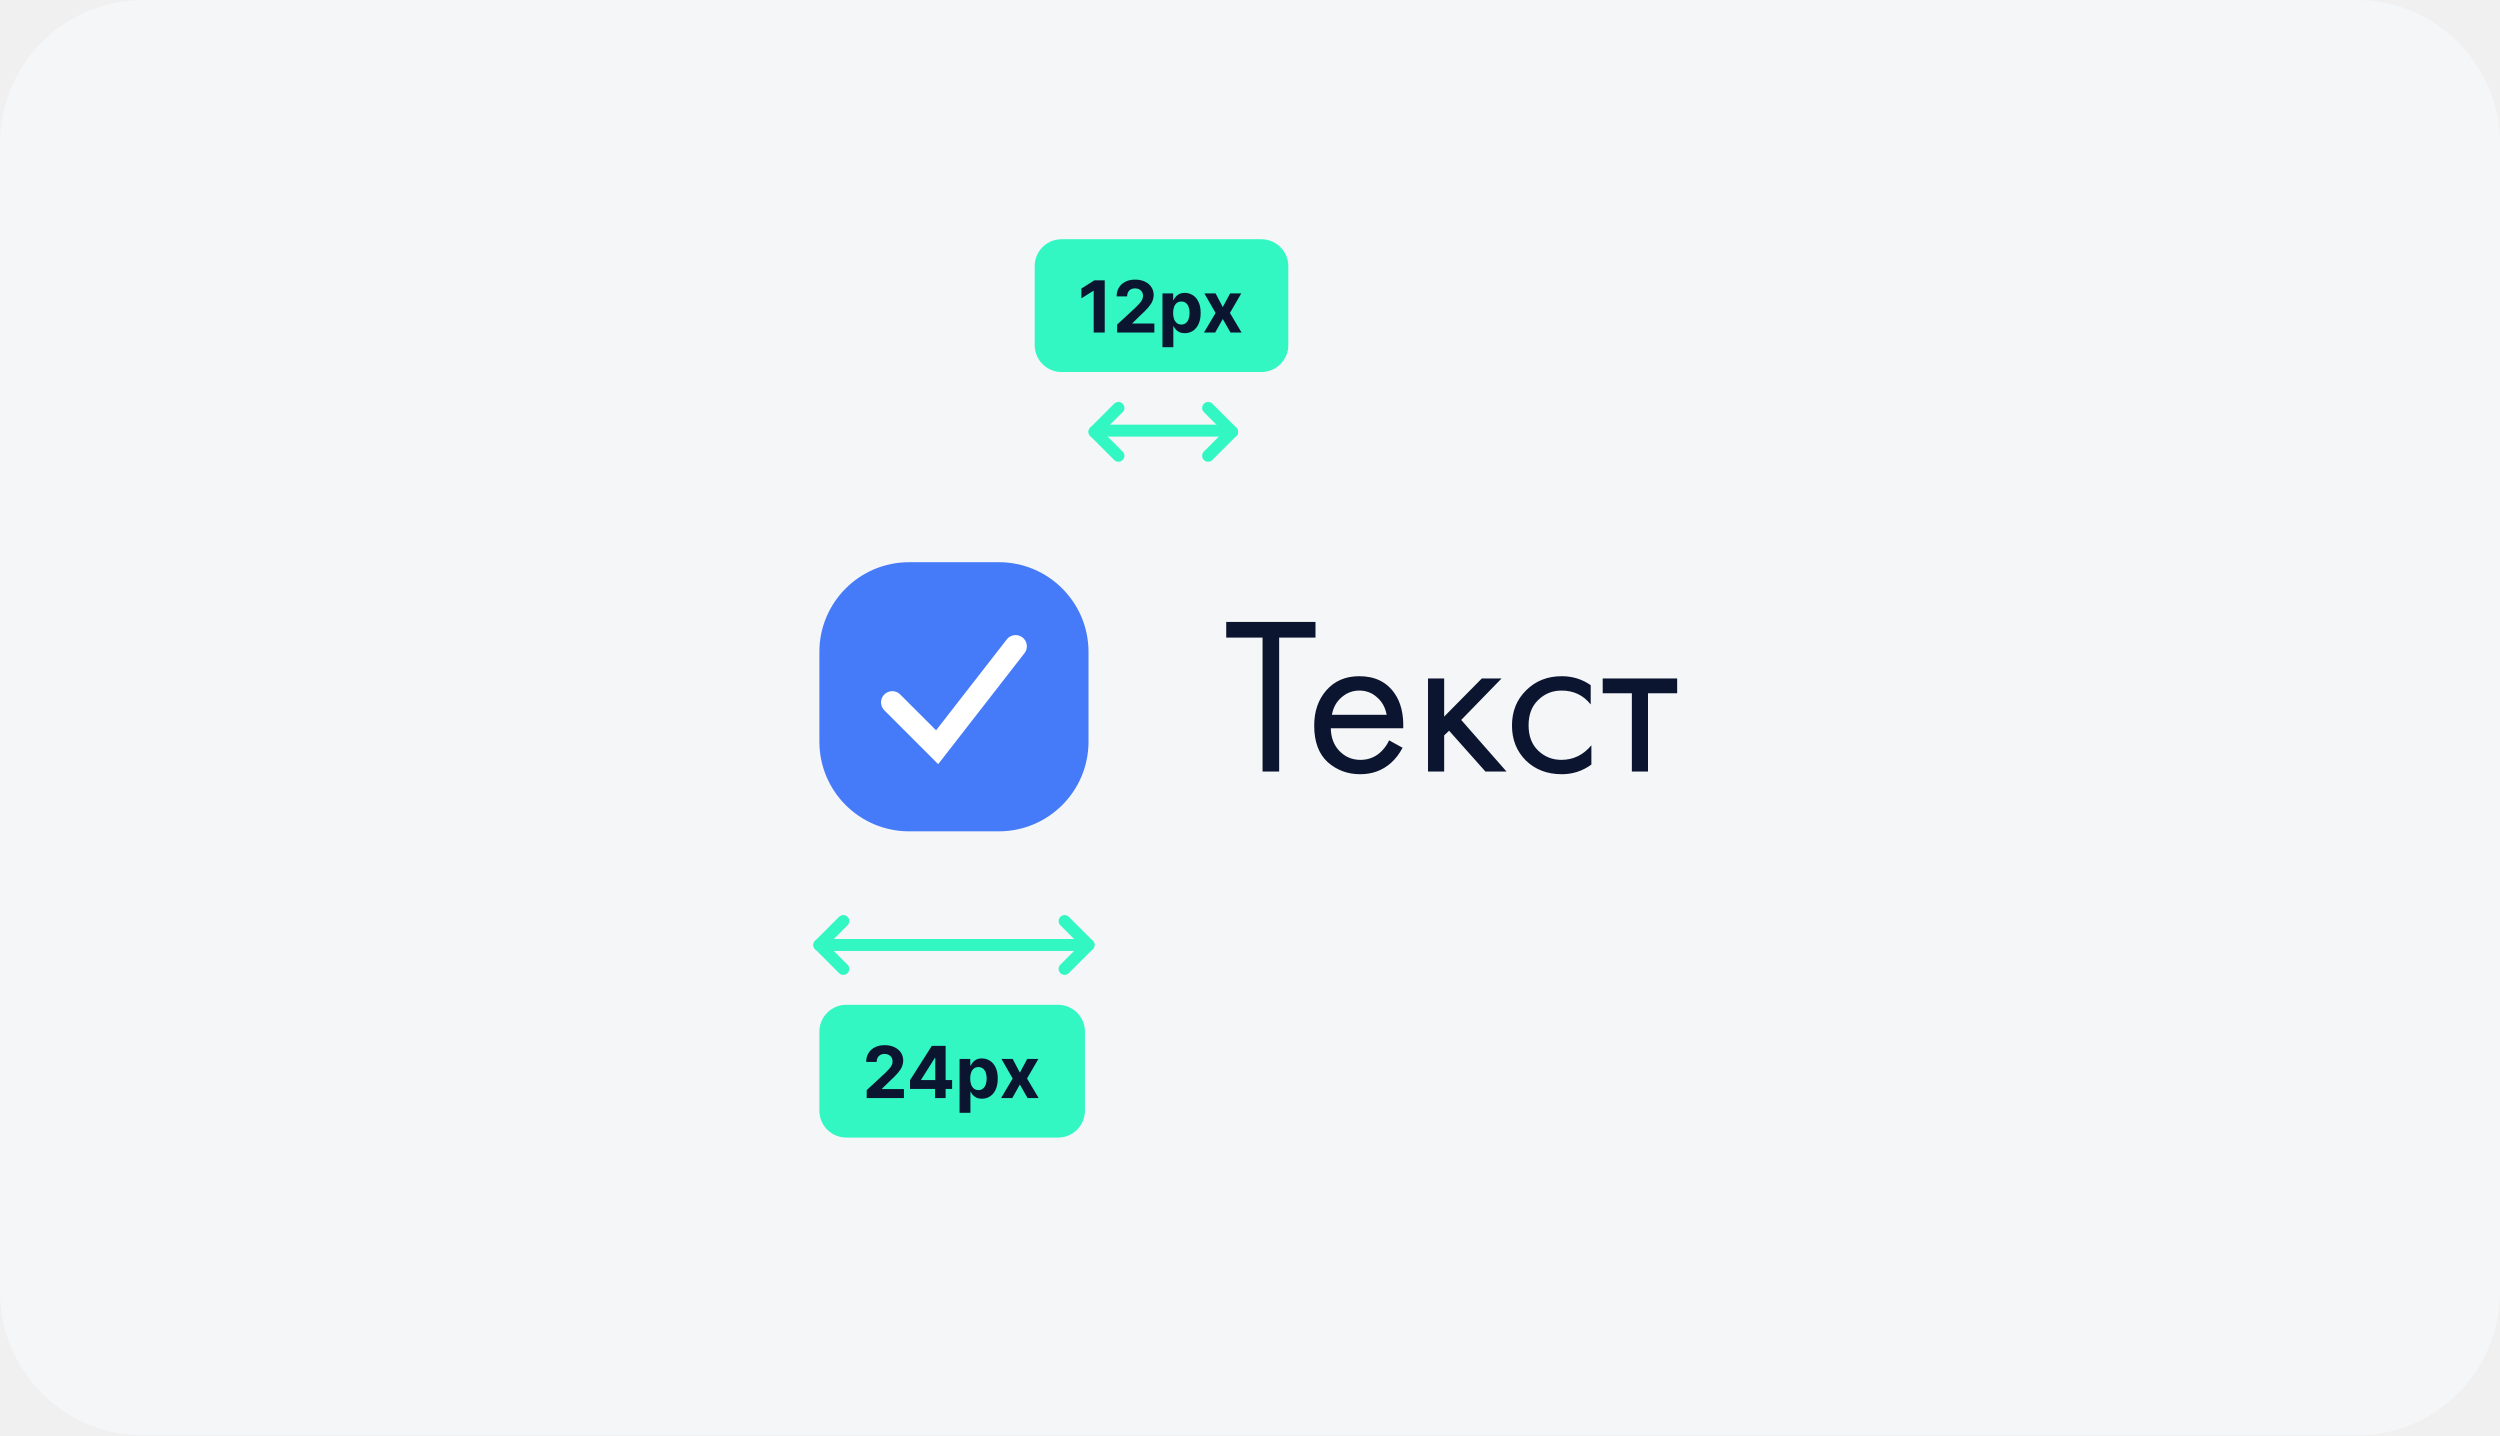
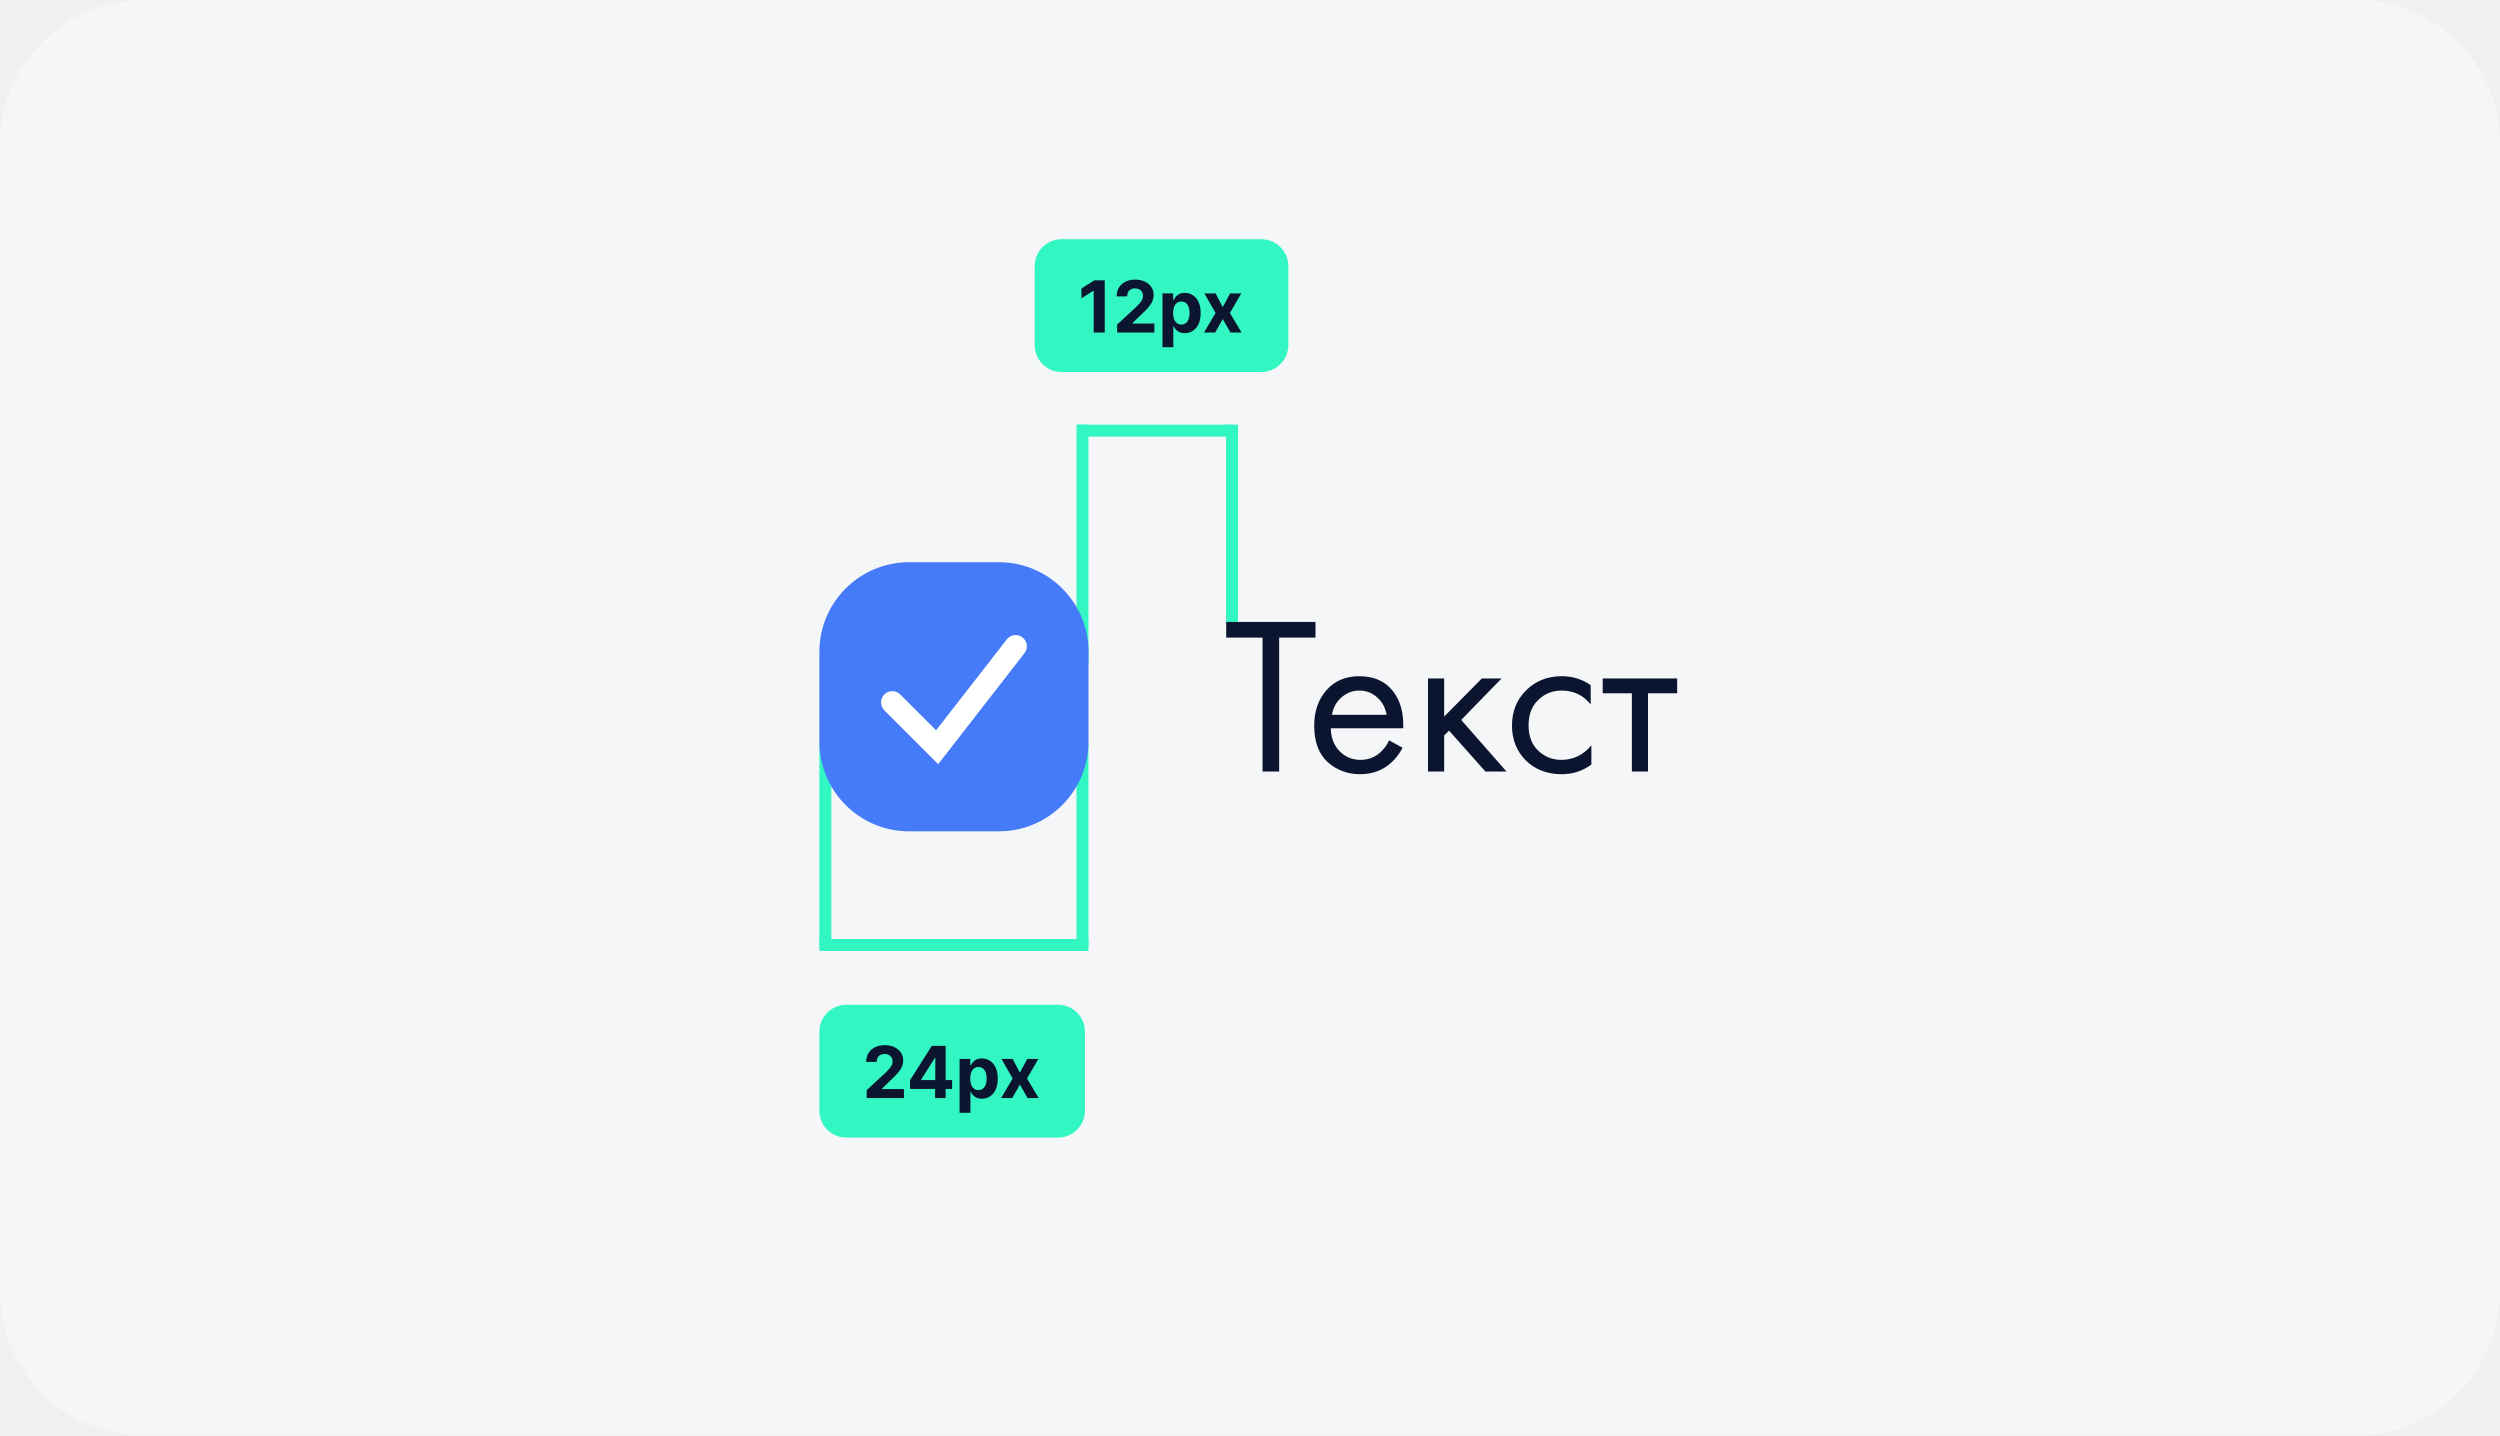
<svg xmlns="http://www.w3.org/2000/svg" width="418" height="240" viewBox="0 0 418 240" fill="none">
  <rect width="418" height="240" rx="24" fill="#F5F6F8" />
  <path d="M182 158H137" stroke="#33F7C3" stroke-width="2" />
-   <path d="M182 158L178 154" stroke="#33F7C3" stroke-width="2" stroke-linecap="round" />
-   <path d="M182 158L178 162" stroke="#33F7C3" stroke-width="2" stroke-linecap="round" />
-   <path d="M137 158L141 162" stroke="#33F7C3" stroke-width="2" stroke-linecap="round" />
-   <path d="M137 158L141 154" stroke="#33F7C3" stroke-width="2" stroke-linecap="round" />
-   <rect x="137.75" y="168.75" width="42.906" height="20.703" rx="3.752" fill="#33F7C3" />
-   <rect x="137.75" y="168.75" width="42.906" height="20.703" rx="3.752" stroke="#33F7C3" stroke-width="1.501" />
-   <path d="M144.911 183.602V182.271L148.019 179.394C148.283 179.138 148.505 178.908 148.684 178.703C148.866 178.498 149.004 178.298 149.098 178.102C149.192 177.903 149.238 177.688 149.238 177.458C149.238 177.202 149.18 176.982 149.064 176.797C148.947 176.61 148.788 176.466 148.586 176.367C148.384 176.264 148.156 176.213 147.9 176.213C147.633 176.213 147.399 176.267 147.201 176.375C147.002 176.483 146.848 176.638 146.74 176.84C146.632 177.042 146.578 177.282 146.578 177.56H144.826C144.826 176.989 144.955 176.493 145.214 176.072C145.472 175.652 145.835 175.326 146.301 175.096C146.767 174.866 147.304 174.751 147.912 174.751C148.538 174.751 149.082 174.862 149.545 175.083C150.011 175.302 150.374 175.606 150.633 175.996C150.891 176.385 151.02 176.831 151.02 177.334C151.02 177.664 150.955 177.99 150.824 178.311C150.696 178.632 150.468 178.989 150.138 179.381C149.808 179.77 149.344 180.238 148.744 180.783L147.469 182.033V182.092H151.136V183.602H144.911ZM152.153 182.067V180.613L155.799 174.87H157.052V176.883H156.31L154.012 180.519V180.587H159.192V182.067H152.153ZM156.344 183.602V181.623L156.378 180.98V174.87H158.109V183.602H156.344ZM160.439 186.057V177.053H162.23V178.153H162.311C162.391 177.977 162.506 177.798 162.656 177.616C162.81 177.431 163.009 177.278 163.253 177.155C163.5 177.03 163.807 176.968 164.174 176.968C164.652 176.968 165.092 177.093 165.496 177.343C165.899 177.59 166.222 177.964 166.463 178.464C166.705 178.962 166.826 179.585 166.826 180.336C166.826 181.066 166.708 181.683 166.472 182.186C166.239 182.686 165.921 183.066 165.517 183.324C165.116 183.58 164.667 183.708 164.17 183.708C163.817 183.708 163.517 183.65 163.27 183.533C163.026 183.417 162.825 183.27 162.669 183.094C162.513 182.915 162.393 182.735 162.311 182.553H162.256V186.057H160.439ZM162.217 180.327C162.217 180.717 162.271 181.056 162.379 181.346C162.487 181.636 162.643 181.862 162.848 182.024C163.053 182.183 163.301 182.263 163.594 182.263C163.89 182.263 164.14 182.182 164.345 182.02C164.549 181.855 164.704 181.628 164.809 181.338C164.917 181.045 164.971 180.708 164.971 180.327C164.971 179.949 164.919 179.617 164.814 179.33C164.708 179.043 164.553 178.818 164.349 178.656C164.144 178.494 163.893 178.413 163.594 178.413C163.299 178.413 163.048 178.491 162.844 178.648C162.642 178.804 162.487 179.026 162.379 179.313C162.271 179.6 162.217 179.938 162.217 180.327ZM169.32 177.053L170.522 179.342L171.754 177.053H173.617L171.72 180.327L173.669 183.602H171.814L170.522 181.338L169.252 183.602H167.376L169.32 180.327L167.444 177.053H169.32Z" fill="#0B1530" />
-   <path d="M206 72H183" stroke="#33F7C3" stroke-width="2" />
-   <path d="M206 72.203L202 68.203" stroke="#33F7C3" stroke-width="2" stroke-linecap="round" />
-   <path d="M206 72.203L202 76.203" stroke="#33F7C3" stroke-width="2" stroke-linecap="round" />
-   <path d="M183 72.203L187 76.203" stroke="#33F7C3" stroke-width="2" stroke-linecap="round" />
-   <path d="M183 72.203L187 68.203" stroke="#33F7C3" stroke-width="2" stroke-linecap="round" />
+   <path d="M138 158L138 124.566" stroke="#33F7C3" stroke-width="2" />
+   <path d="M180.994 158L180.994 124.566" stroke="#33F7C3" stroke-width="2" />
+   <path d="M180.994 110.717L180.994 71.008" stroke="#33F7C3" stroke-width="2" />
+   <path d="M206 104.682V71.004" stroke="#33F7C3" stroke-width="2" />
+   <rect x="137.751" y="168.75" width="42.906" height="20.703" rx="3.752" fill="#33F7C3" />
+   <rect x="137.751" y="168.75" width="42.906" height="20.703" rx="3.752" stroke="#33F7C3" stroke-width="1.501" />
+   <path d="M144.911 183.602V182.271L148.019 179.394C148.284 179.138 148.505 178.908 148.684 178.703C148.866 178.498 149.004 178.298 149.098 178.102C149.192 177.903 149.239 177.688 149.239 177.458C149.239 177.202 149.18 176.982 149.064 176.797C148.947 176.61 148.788 176.466 148.586 176.367C148.385 176.264 148.156 176.213 147.9 176.213C147.633 176.213 147.4 176.267 147.201 176.375C147.002 176.483 146.848 176.638 146.74 176.84C146.632 177.042 146.578 177.282 146.578 177.56H144.826C144.826 176.989 144.955 176.493 145.214 176.072C145.473 175.652 145.835 175.326 146.301 175.096C146.767 174.866 147.304 174.751 147.913 174.751C148.538 174.751 149.082 174.862 149.546 175.083C150.012 175.302 150.374 175.606 150.633 175.996C150.891 176.385 151.021 176.831 151.021 177.334C151.021 177.664 150.955 177.99 150.825 178.311C150.697 178.632 150.468 178.989 150.138 179.381C149.809 179.77 149.344 180.238 148.744 180.783L147.469 182.033V182.092H151.136V183.602H144.911ZM152.154 182.067V180.613L155.799 174.87H157.052V176.883H156.31L154.013 180.519V180.587H159.193V182.067H152.154ZM156.345 183.602V181.623L156.379 180.98V174.87H158.11V183.602H156.345ZM160.44 186.057V177.053H162.23V178.153H162.311C162.391 177.977 162.506 177.798 162.657 177.616C162.81 177.431 163.009 177.278 163.253 177.155C163.501 177.03 163.808 176.968 164.174 176.968C164.652 176.968 165.092 177.093 165.496 177.343C165.9 177.59 166.222 177.964 166.464 178.464C166.705 178.962 166.826 179.585 166.826 180.336C166.826 181.066 166.708 181.683 166.472 182.186C166.239 182.686 165.921 183.066 165.517 183.324C165.116 183.58 164.667 183.708 164.17 183.708C163.818 183.708 163.518 183.65 163.27 183.533C163.026 183.417 162.826 183.27 162.669 183.094C162.513 182.915 162.394 182.735 162.311 182.553H162.256V186.057H160.44ZM162.217 180.327C162.217 180.717 162.271 181.056 162.379 181.346C162.487 181.636 162.644 181.862 162.848 182.024C163.053 182.183 163.302 182.263 163.594 182.263C163.89 182.263 164.14 182.182 164.345 182.02C164.549 181.855 164.704 181.628 164.81 181.338C164.918 181.045 164.972 180.708 164.972 180.327C164.972 179.949 164.919 179.617 164.814 179.33C164.709 179.043 164.554 178.818 164.349 178.656C164.144 178.494 163.893 178.413 163.594 178.413C163.299 178.413 163.049 178.491 162.844 178.648C162.642 178.804 162.487 179.026 162.379 179.313C162.271 179.6 162.217 179.938 162.217 180.327ZM169.32 177.053L170.522 179.342L171.755 177.053H173.618L171.72 180.327L173.669 183.602H171.814L170.522 181.338L169.252 183.602H167.376L169.32 180.327L167.444 177.053H169.32Z" fill="#0B1530" />
+   <path d="M206 72L180.323 72" stroke="#33F7C3" stroke-width="2" />
  <rect x="173.75" y="40.75" width="40.906" height="20.703" rx="3.752" fill="#33F7C3" />
  <rect x="173.75" y="40.75" width="40.906" height="20.703" rx="3.752" stroke="#33F7C3" stroke-width="1.501" />
  <path d="M184.71 46.87V55.602H182.864V48.622H182.813L180.813 49.876V48.239L182.975 46.87H184.71ZM186.785 55.602V54.271L189.893 51.394C190.157 51.138 190.379 50.908 190.558 50.703C190.74 50.498 190.878 50.298 190.972 50.102C191.065 49.903 191.112 49.688 191.112 49.458C191.112 49.202 191.054 48.982 190.937 48.797C190.821 48.61 190.662 48.466 190.46 48.367C190.258 48.264 190.029 48.213 189.774 48.213C189.506 48.213 189.273 48.267 189.074 48.375C188.875 48.483 188.722 48.638 188.614 48.84C188.506 49.042 188.452 49.282 188.452 49.56H186.7C186.7 48.989 186.829 48.493 187.088 48.072C187.346 47.652 187.709 47.326 188.175 47.096C188.641 46.866 189.178 46.751 189.786 46.751C190.412 46.751 190.956 46.862 191.419 47.083C191.885 47.302 192.248 47.606 192.506 47.996C192.765 48.385 192.894 48.831 192.894 49.334C192.894 49.664 192.829 49.99 192.698 50.311C192.57 50.632 192.342 50.989 192.012 51.381C191.682 51.77 191.217 52.238 190.618 52.783L189.343 54.033V54.092H193.009V55.602H186.785ZM194.364 58.057V49.053H196.155V50.153H196.236C196.315 49.977 196.43 49.798 196.581 49.616C196.735 49.431 196.934 49.278 197.178 49.155C197.425 49.03 197.732 48.968 198.099 48.968C198.576 48.968 199.017 49.093 199.42 49.343C199.824 49.59 200.147 49.964 200.388 50.464C200.63 50.962 200.751 51.586 200.751 52.336C200.751 53.066 200.633 53.683 200.397 54.186C200.164 54.686 199.845 55.066 199.442 55.324C199.041 55.58 198.592 55.708 198.095 55.708C197.742 55.708 197.442 55.65 197.195 55.533C196.951 55.417 196.75 55.27 196.594 55.094C196.438 54.915 196.318 54.735 196.236 54.553H196.18V58.057H194.364ZM196.142 52.327C196.142 52.717 196.196 53.056 196.304 53.346C196.412 53.636 196.568 53.862 196.773 54.024C196.978 54.183 197.226 54.263 197.519 54.263C197.815 54.263 198.065 54.182 198.269 54.02C198.474 53.855 198.629 53.628 198.734 53.338C198.842 53.045 198.896 52.708 198.896 52.327C198.896 51.949 198.843 51.617 198.738 51.33C198.633 51.043 198.478 50.818 198.274 50.656C198.069 50.494 197.817 50.413 197.519 50.413C197.223 50.413 196.973 50.491 196.769 50.648C196.567 50.804 196.412 51.026 196.304 51.313C196.196 51.6 196.142 51.938 196.142 52.327ZM203.245 49.053L204.447 51.343L205.679 49.053H207.542L205.645 52.327L207.593 55.602H205.739L204.447 53.338L203.176 55.602H201.301L203.245 52.327L201.369 49.053H203.245Z" fill="#0B1530" />
  <rect x="137" y="94" width="45" height="45" rx="15" fill="#457BF8" />
  <path d="M149.188 117.438L156.688 124.938L169.812 108.062" stroke="white" stroke-width="3.75" stroke-linecap="round" />
  <path d="M219.95 106.612H213.875V129H211.1V106.612H205.025V103.987H219.95V106.612ZM232.26 123.787L234.51 125.025C233.985 126.025 233.347 126.862 232.597 127.537C231.172 128.812 229.447 129.45 227.422 129.45C225.322 129.45 223.51 128.775 221.985 127.425C220.485 126.05 219.735 124.012 219.735 121.312C219.735 118.937 220.41 116.975 221.76 115.425C223.135 113.85 224.972 113.062 227.272 113.062C229.872 113.062 231.835 114.012 233.16 115.912C234.21 117.412 234.697 119.362 234.622 121.762H222.51C222.535 123.337 223.022 124.612 223.972 125.587C224.922 126.562 226.085 127.05 227.46 127.05C228.685 127.05 229.747 126.675 230.647 125.925C231.347 125.325 231.885 124.612 232.26 123.787ZM222.697 119.512H231.847C231.622 118.287 231.085 117.312 230.235 116.587C229.41 115.837 228.422 115.462 227.272 115.462C226.147 115.462 225.147 115.85 224.272 116.625C223.422 117.375 222.897 118.337 222.697 119.512ZM238.764 113.437H241.464V119.812L247.764 113.437H251.064L244.314 120.375L251.889 129H248.364L242.289 122.175L241.464 122.962V129H238.764V113.437ZM265.966 114.562V117.787C264.741 116.237 263.116 115.462 261.091 115.462C259.566 115.462 258.266 115.987 257.191 117.037C256.116 118.062 255.579 119.475 255.579 121.275C255.579 123.075 256.116 124.487 257.191 125.512C258.266 126.537 259.554 127.05 261.054 127.05C263.054 127.05 264.729 126.237 266.079 124.612V127.837C264.604 128.912 262.954 129.45 261.129 129.45C258.704 129.45 256.704 128.687 255.129 127.162C253.579 125.612 252.804 123.662 252.804 121.312C252.804 118.937 253.591 116.975 255.166 115.425C256.741 113.85 258.729 113.062 261.129 113.062C262.929 113.062 264.541 113.562 265.966 114.562ZM280.421 115.912H275.546V129H272.846V115.912H267.971V113.437H280.421V115.912Z" fill="#0B1530" />
</svg>
